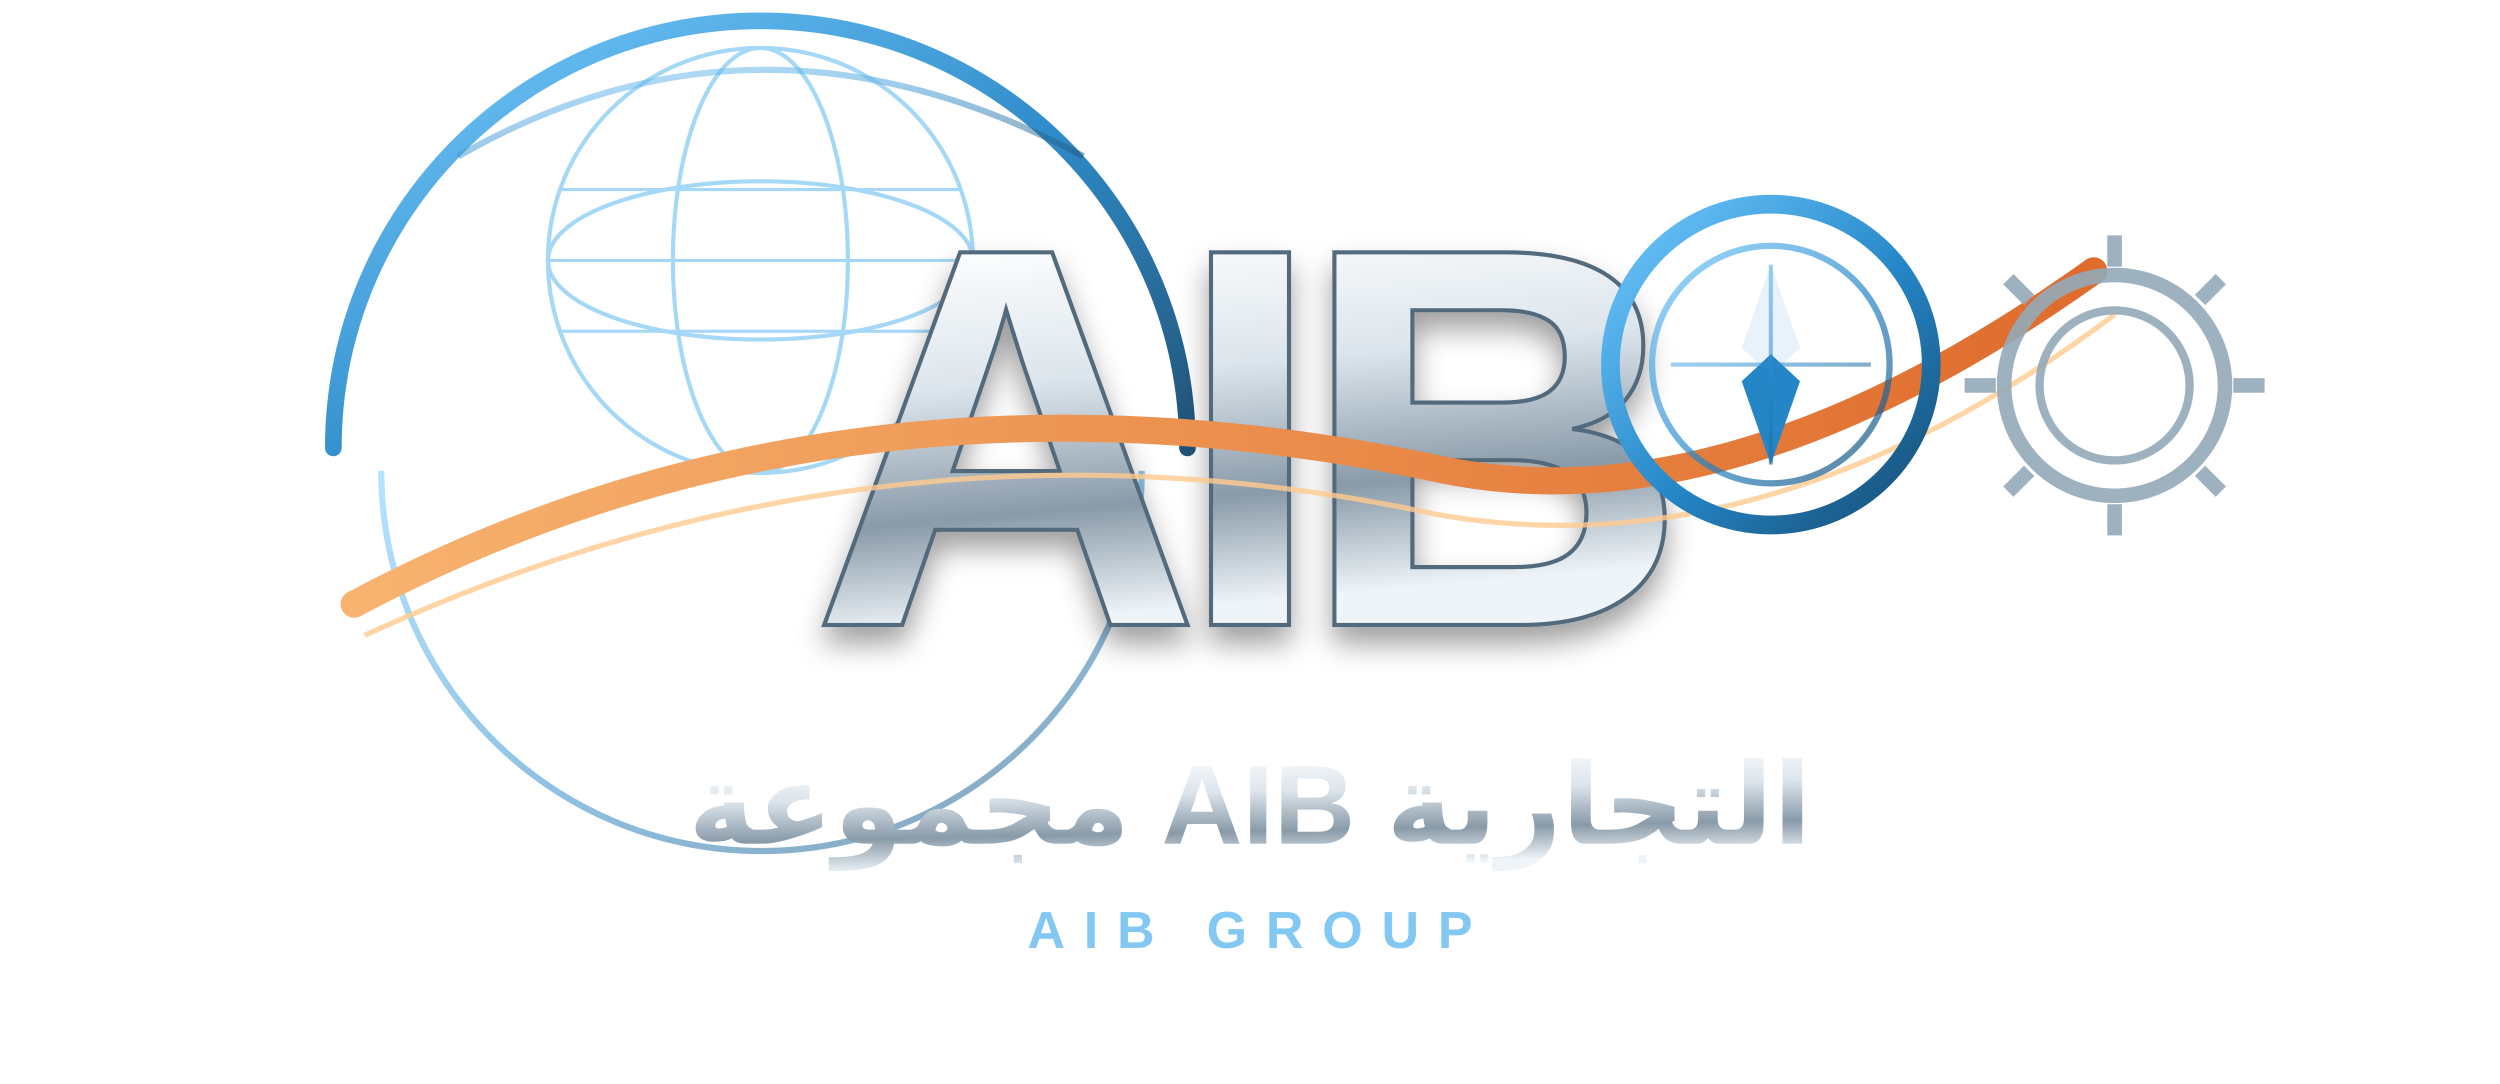
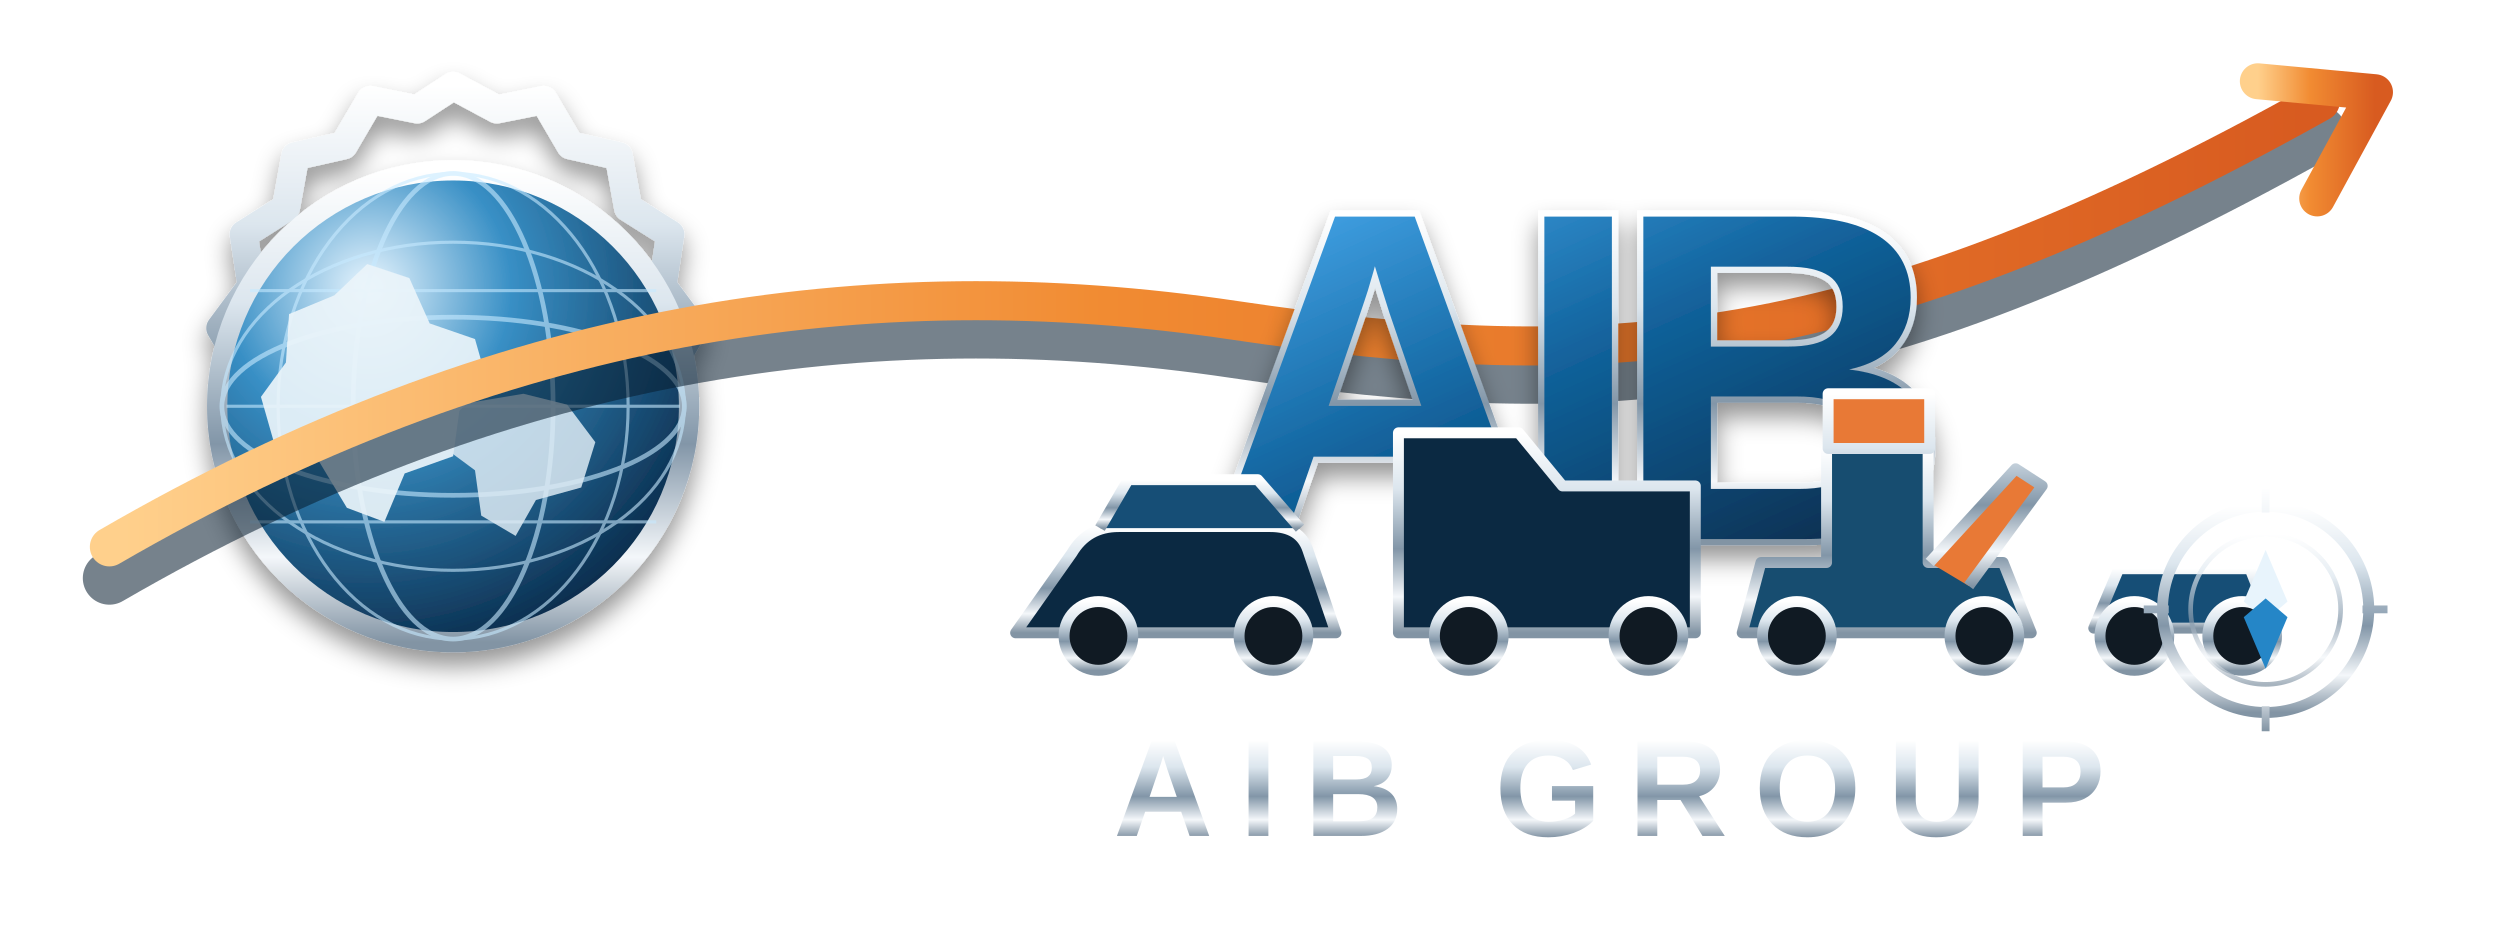
- <svg xmlns="http://www.w3.org/2000/svg" width="1200" height="520" viewBox="0 0 1200 520" role="img" aria-labelledby="title desc">
+ <svg xmlns="http://www.w3.org/2000/svg" width="1600" height="600" viewBox="0 0 1600 600" role="img" aria-labelledby="title desc">
  <defs>
-     <linearGradient id="metal" x1="0" y1="0" x2="0.2" y2="1">
-       <stop stop-color="#ffffff" />
-       <stop offset=".38" stop-color="#dce5ec" />
-       <stop offset=".72" stop-color="#899aa8" />
-       <stop offset="1" stop-color="#eef4f8" />
+     <linearGradient id="steel" x1="0" y1="0" x2="0" y2="1">
+       <stop stop-color="#fff" />
+       <stop offset=".28" stop-color="#dce6ee" />
+       <stop offset=".58" stop-color="#8296a8" />
+       <stop offset=".82" stop-color="#f4f7fa" />
+       <stop offset="1" stop-color="#8294a4" />
    </linearGradient>
-     <linearGradient id="blue" x1="0" y1="0" x2="1" y2="1">
-       <stop stop-color="#72caff" />
-       <stop offset=".55" stop-color="#2586c7" />
-       <stop offset="1" stop-color="#164a70" />
+     <linearGradient id="navy" x1="0" y1="0" x2="1" y2="1">
+       <stop stop-color="#47a9ed" />
+       <stop offset=".45" stop-color="#12649e" />
+       <stop offset="1" stop-color="#092a49" />
    </linearGradient>
    <linearGradient id="orange" x1="0" y1="0" x2="1" y2="0">
-       <stop stop-color="#f7b36f" />
-       <stop offset="1" stop-color="#df6c2d" />
+       <stop stop-color="#ffd08c" />
+       <stop offset=".45" stop-color="#f18b32" />
+       <stop offset="1" stop-color="#d85b20" />
    </linearGradient>
-     <filter id="shadow" x="-20%" y="-20%" width="140%" height="150%">
-       <feGaussianBlur in="SourceAlpha" stdDeviation="7" />
-       <feOffset dy="8" />
+     <radialGradient id="globe" cx=".32" cy=".25" r=".8">
+       <stop stop-color="#e9f6ff" />
+       <stop offset=".38" stop-color="#388fc5" />
+       <stop offset="1" stop-color="#092b4b" />
+     </radialGradient>
+     <filter id="depth" x="-20%" y="-25%" width="145%" height="160%">
+       <feGaussianBlur in="SourceAlpha" stdDeviation="8" />
+       <feOffset dy="9" />
      <feComponentTransfer>
-         <feFuncA type="linear" slope=".38" />
+         <feFuncA type="linear" slope=".42" />
      </feComponentTransfer>
      <feMerge>
        <feMergeNode />
        <feMergeNode in="SourceGraphic" />
      </feMerge>
    </filter>
  </defs>
-   <g fill="none" stroke="url(#blue)" stroke-width="8" opacity=".95">
-     <path d="M160 215A205 205 0 0 1 570 215" stroke-linecap="round" />
-     <path d="M183 226A181 181 0 0 0 548 226" stroke-width="3" opacity=".55" />
-     <path d="M220 75Q365 -8 520 75" stroke-width="3" opacity=".5" />
+   <g transform="translate(290 260)" filter="url(#depth)">
+     <path d="M0-205l28 15 30-6 17 29 31 7 6 33 27 17-5 33 20 27-17 29 7 31-27 20-5 33-32 8-17 29-33-6-28 18-27-18-33 6-17-29-32-8-5-33-27-20 7-31-17-29 20-27-5-33 27-17 6-33 31-7 17-29 30 6z" fill="none" stroke="url(#steel)" stroke-width="18" stroke-linejoin="round" />
+     <circle r="151" fill="url(#globe)" stroke="url(#steel)" stroke-width="13" />
+     <g fill="none" stroke="#c7eaff" opacity=".6">
+       <ellipse rx="148" ry="57" stroke-width="3" />
+       <ellipse rx="148" ry="105" stroke-width="2" />
+       <ellipse rx="64" ry="149" stroke-width="3" />
+       <ellipse rx="112" ry="149" stroke-width="2" />
+       <path d="M-145 0H145M-130-74H130M-130 74H130" stroke-width="2" />
+     </g>
+     <path d="M-55-91l27 9 13 29 29 10 8 28-18 18-4 29-31 11-13 31-24-9-18-30-29-13-8-28 16-22 2-31 29-12z" fill="#eaf4fa" opacity=".92" />
+     <path d="M45-8l28 7 18 24-9 29-29 8-13 23-22-13-4-29-23-17 12-25z" fill="#dceaf3" opacity=".85" />
  </g>
-   <g transform="translate(365 125)" fill="none" stroke="#5bb7ef" opacity=".55">
-     <circle r="102" stroke-width="2" />
-     <ellipse rx="102" ry="38" stroke-width="2" />
-     <ellipse rx="42" ry="102" stroke-width="2" />
-     <path d="M-96 -34H96M-101 0H101M-96 34H96" stroke-width="1.5" />
+   <path d="M70 370C320 225 555 190 790 225S1190 250 1485 85" fill="none" stroke="#061b2d" stroke-width="34" opacity=".55" stroke-linecap="round" />
+   <path d="M70 350C320 205 555 170 790 205S1190 230 1485 65" fill="none" stroke="url(#orange)" stroke-width="25" stroke-linecap="round" />
+   <path d="M1445 52l75 7-37 68" fill="none" stroke="url(#orange)" stroke-width="23" stroke-linecap="round" stroke-linejoin="round" />
+   <g filter="url(#depth)">
+     <text x="1010" y="345" text-anchor="middle" font-family="Arial,Helvetica,sans-serif" font-size="300" font-weight="900" letter-spacing="-20" fill="url(#navy)" stroke="url(#steel)" stroke-width="8" paint-order="stroke fill">AIB</text>
  </g>
-   <g filter="url(#shadow)">
-     <text x="600" y="300" text-anchor="middle" font-family="Arial,sans-serif" font-size="260" font-weight="900" letter-spacing="-13" fill="url(#metal)" stroke="#526b7d" stroke-width="2">AIB</text>
+   <path d="M610 385H1460" stroke="url(#steel)" stroke-width="9" stroke-linecap="round" />
+   <path d="M680 405H1390" stroke="url(#orange)" stroke-width="5" stroke-linecap="round" />
+   <g transform="translate(650 405)" stroke="url(#steel)" stroke-width="7" stroke-linejoin="round" fill="#0b2942">
+     <path d="M0 0h205l-18-53q-5-15-24-15H66q-20 0-30 17z" />
+     <path d="M54-67l18-31h83l27 31" fill="#164e76" />
+     <circle cx="53" cy="2" r="22" fill="#101a23" />
+     <circle cx="165" cy="2" r="22" fill="#101a23" />
+     <path d="M245 0h190v-94h-85l-28-34h-77z" />
+     <path d="M350-128v128" fill="none" />
+     <circle cx="290" cy="2" r="22" fill="#101a23" />
+     <circle cx="405" cy="2" r="22" fill="#101a23" />
+     <path d="M465 0h185l-18-45h-48v-73h-65v73h-42z" fill="#174d70" />
+     <path d="M520-118h65v-35h-65zM585-45l55-60 17 11-47 64" fill="#e87936" />
+     <circle cx="500" cy="2" r="22" fill="#101a23" />
+     <circle cx="620" cy="2" r="22" fill="#101a23" />
+     <path d="M690-3h115l-15-38h-84z" fill="#164e76" />
+     <circle cx="716" cy="2" r="22" fill="#101a23" />
+     <circle cx="785" cy="2" r="22" fill="#101a23" />
  </g>
-   <path d="M170 290Q405 165 690 225Q830 255 1005 130" fill="none" stroke="url(#orange)" stroke-width="13" stroke-linecap="round" />
-   <path d="M175 305Q425 190 690 247Q850 275 1015 151" fill="none" stroke="#ffca8e" stroke-width="2.5" opacity=".8" />
-   <g transform="translate(850 175)" fill="none" stroke="url(#blue)" stroke-width="9">
-     <circle r="77" />
-     <circle r="57" stroke-width="3" opacity=".7" />
-     <path d="M0 -48L14 -8L0 5L-14 -8Z" fill="#e7f2fa" stroke="none" />
-     <path d="M0 48L-14 8L0 -5L14 8Z" fill="#2586c7" stroke="none" />
-     <path d="M-48 0H48M0 -48V48" stroke-width="2" opacity=".55" />
+   <g transform="translate(1450 390)" stroke="url(#steel)" stroke-width="7" fill="none">
+     <circle r="66" />
+     <circle r="48" stroke-width="3" opacity=".7" />
+     <path d="M0-38L14-5 0 7-14-5z" fill="#e8f4fc" stroke="none" />
+     <path d="M0 38L-14 5 0-7 14 5z" fill="#2586c7" stroke="none" />
+     <path d="M0-78V-62M0 62V78M-78 0H-62M62 0H78" stroke-width="5" />
  </g>
-   <g transform="translate(1015 185)" fill="none" stroke="#93a9b8" stroke-width="7" opacity=".9">
-     <circle r="53" />
-     <circle r="36" stroke-width="4" />
-     <path d="M0 -72V-57M0 57V72M-72 0H-57M57 0H72M-51 -51L-41 -41M41 41L51 51M51 -51L41 -41M-41 41L-51 51" />
-   </g>
-   <path d="M160 342H1040" stroke="url(#blue)" stroke-width="3" opacity=".8" />
-   <text x="600" y="405" text-anchor="middle" font-family="Tahoma,Arial,sans-serif" font-size="54" font-weight="700" fill="url(#metal)">مجموعة AIB التجارية</text>
-   <text x="600" y="455" text-anchor="middle" font-family="Arial,sans-serif" font-size="25" letter-spacing="9" font-weight="700" fill="#83c8f2">AIB GROUP</text>
-   <path d="M280 455H410M790 455H920" stroke="url(#orange)" stroke-width="4" stroke-linecap="round" />
+   <text x="1030" y="535" text-anchor="middle" font-family="Arial,Helvetica,sans-serif" font-size="88" font-weight="800" letter-spacing="17" fill="url(#steel)">AIB GROUP</text>
+   <path d="M490 510H650M1410 510H1510" stroke="url(#orange)" stroke-width="7" stroke-linecap="round" />
</svg>
